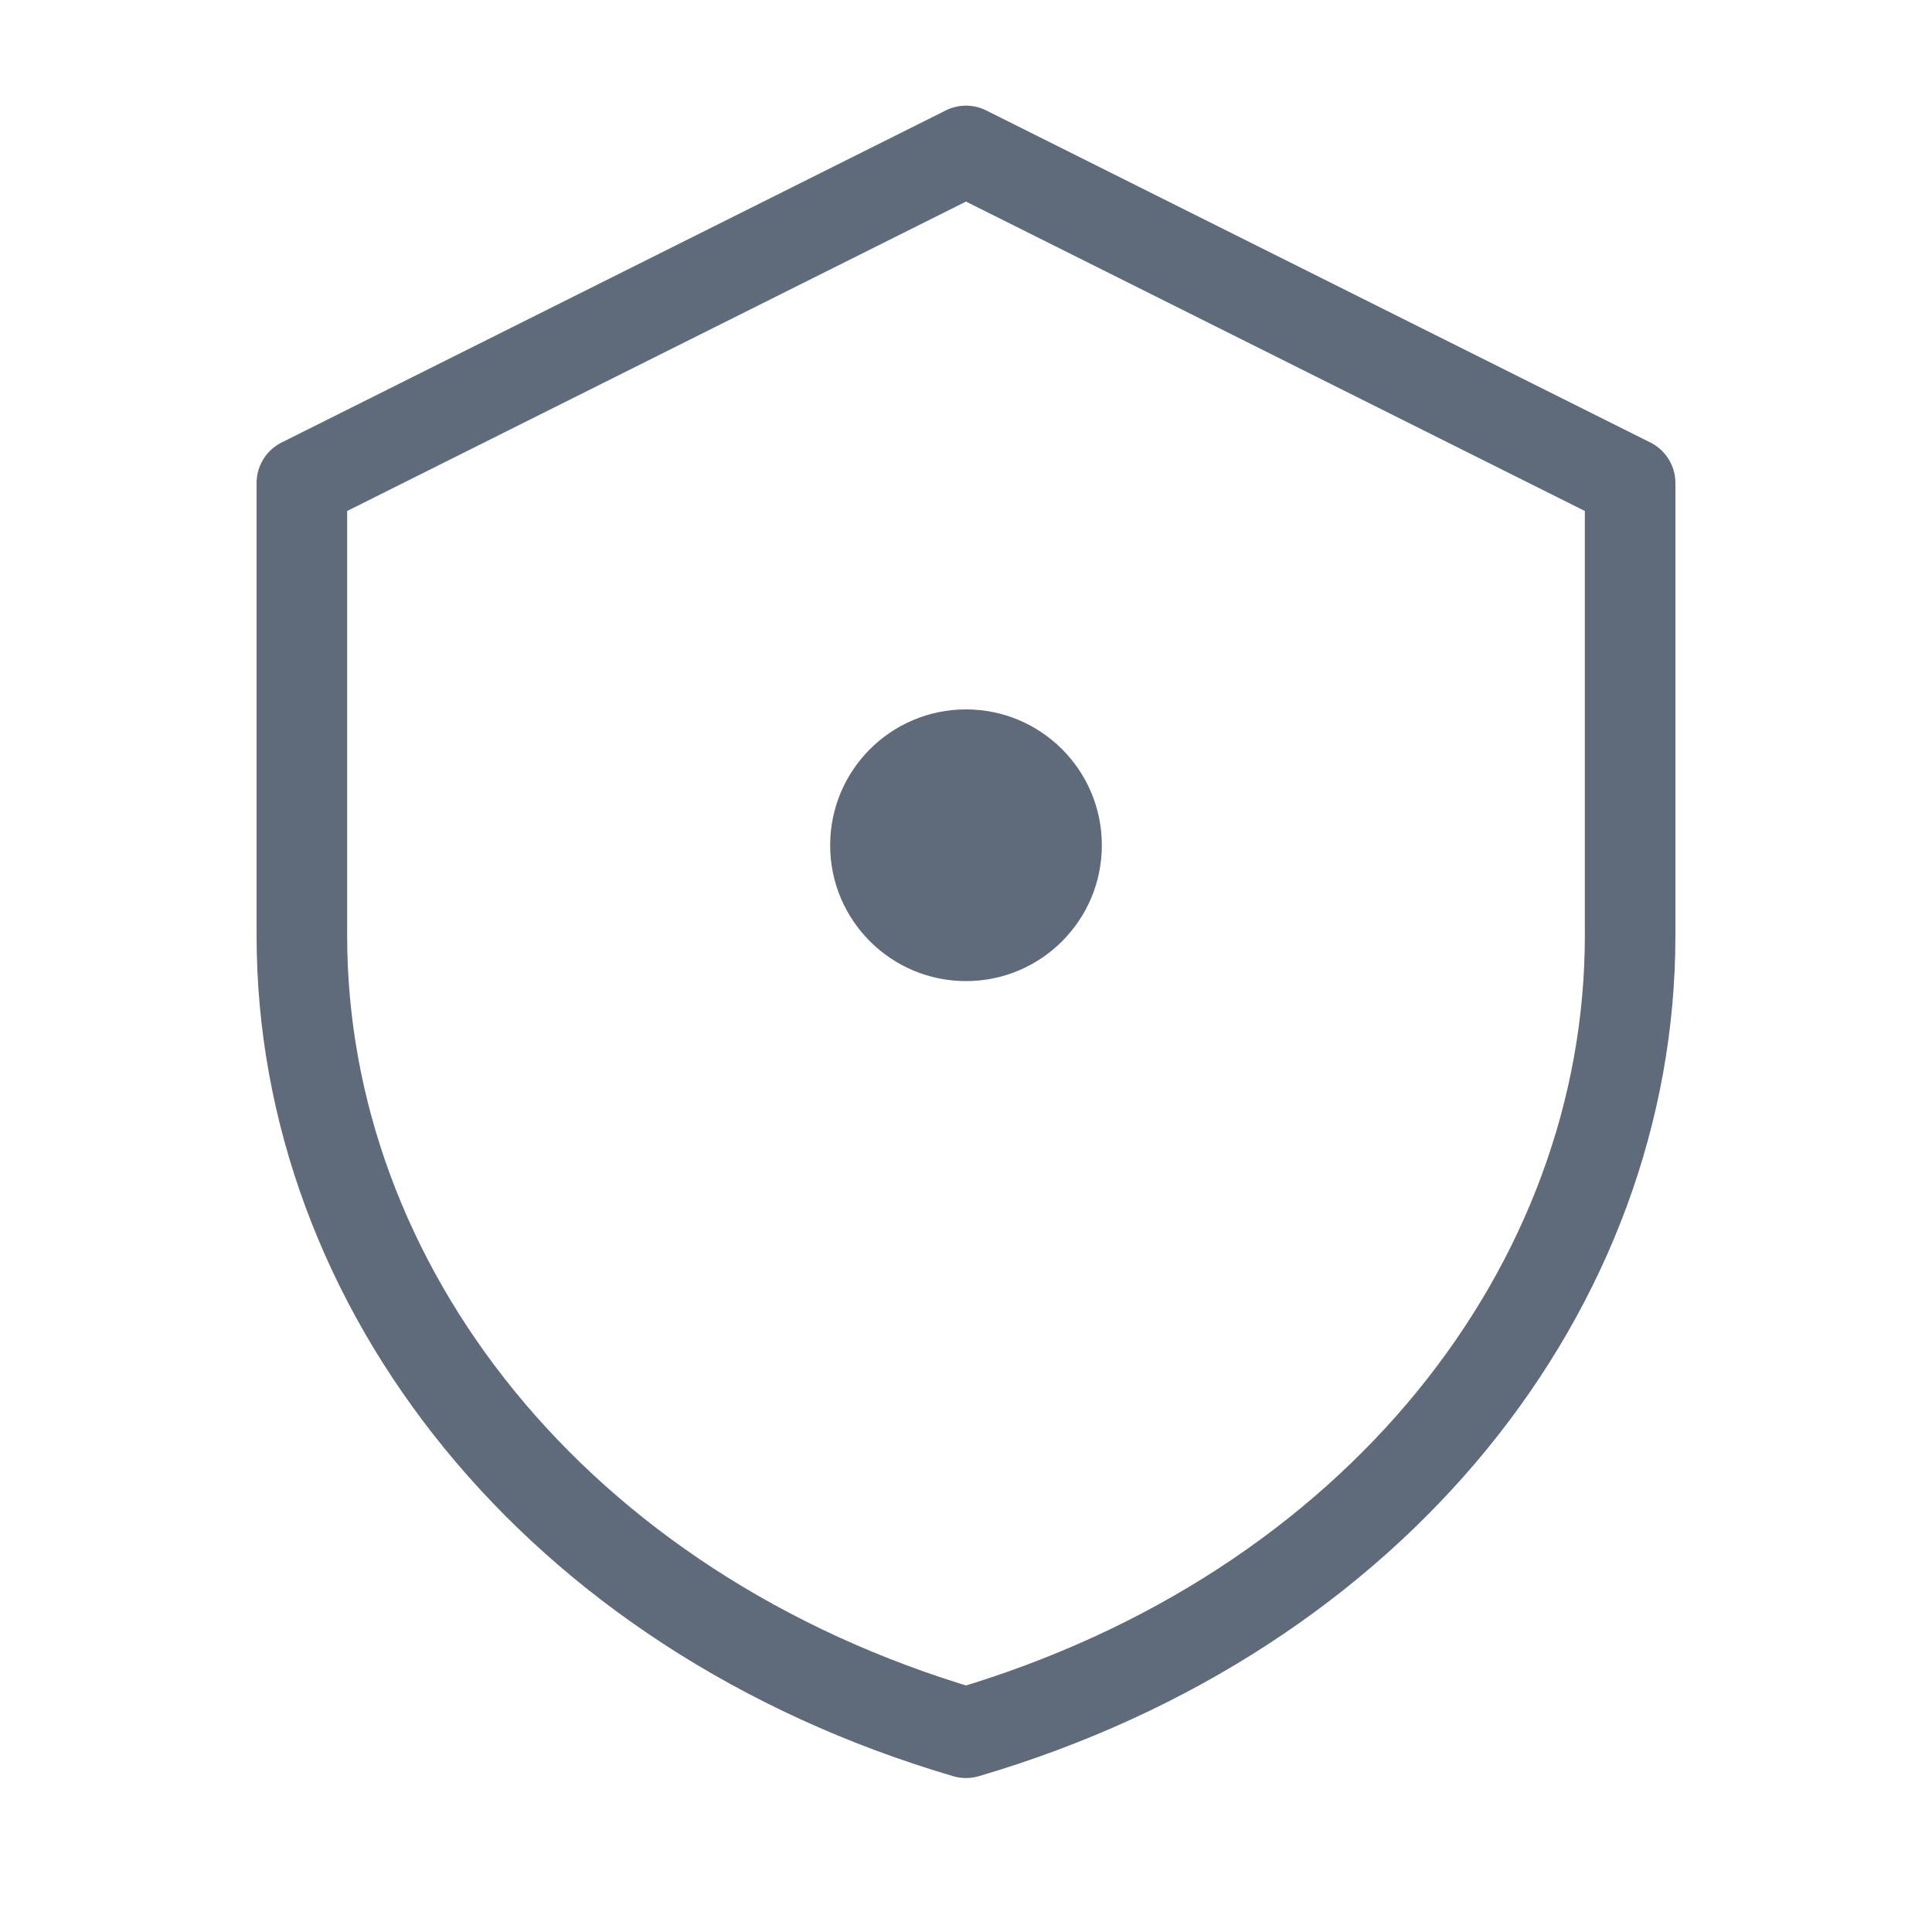
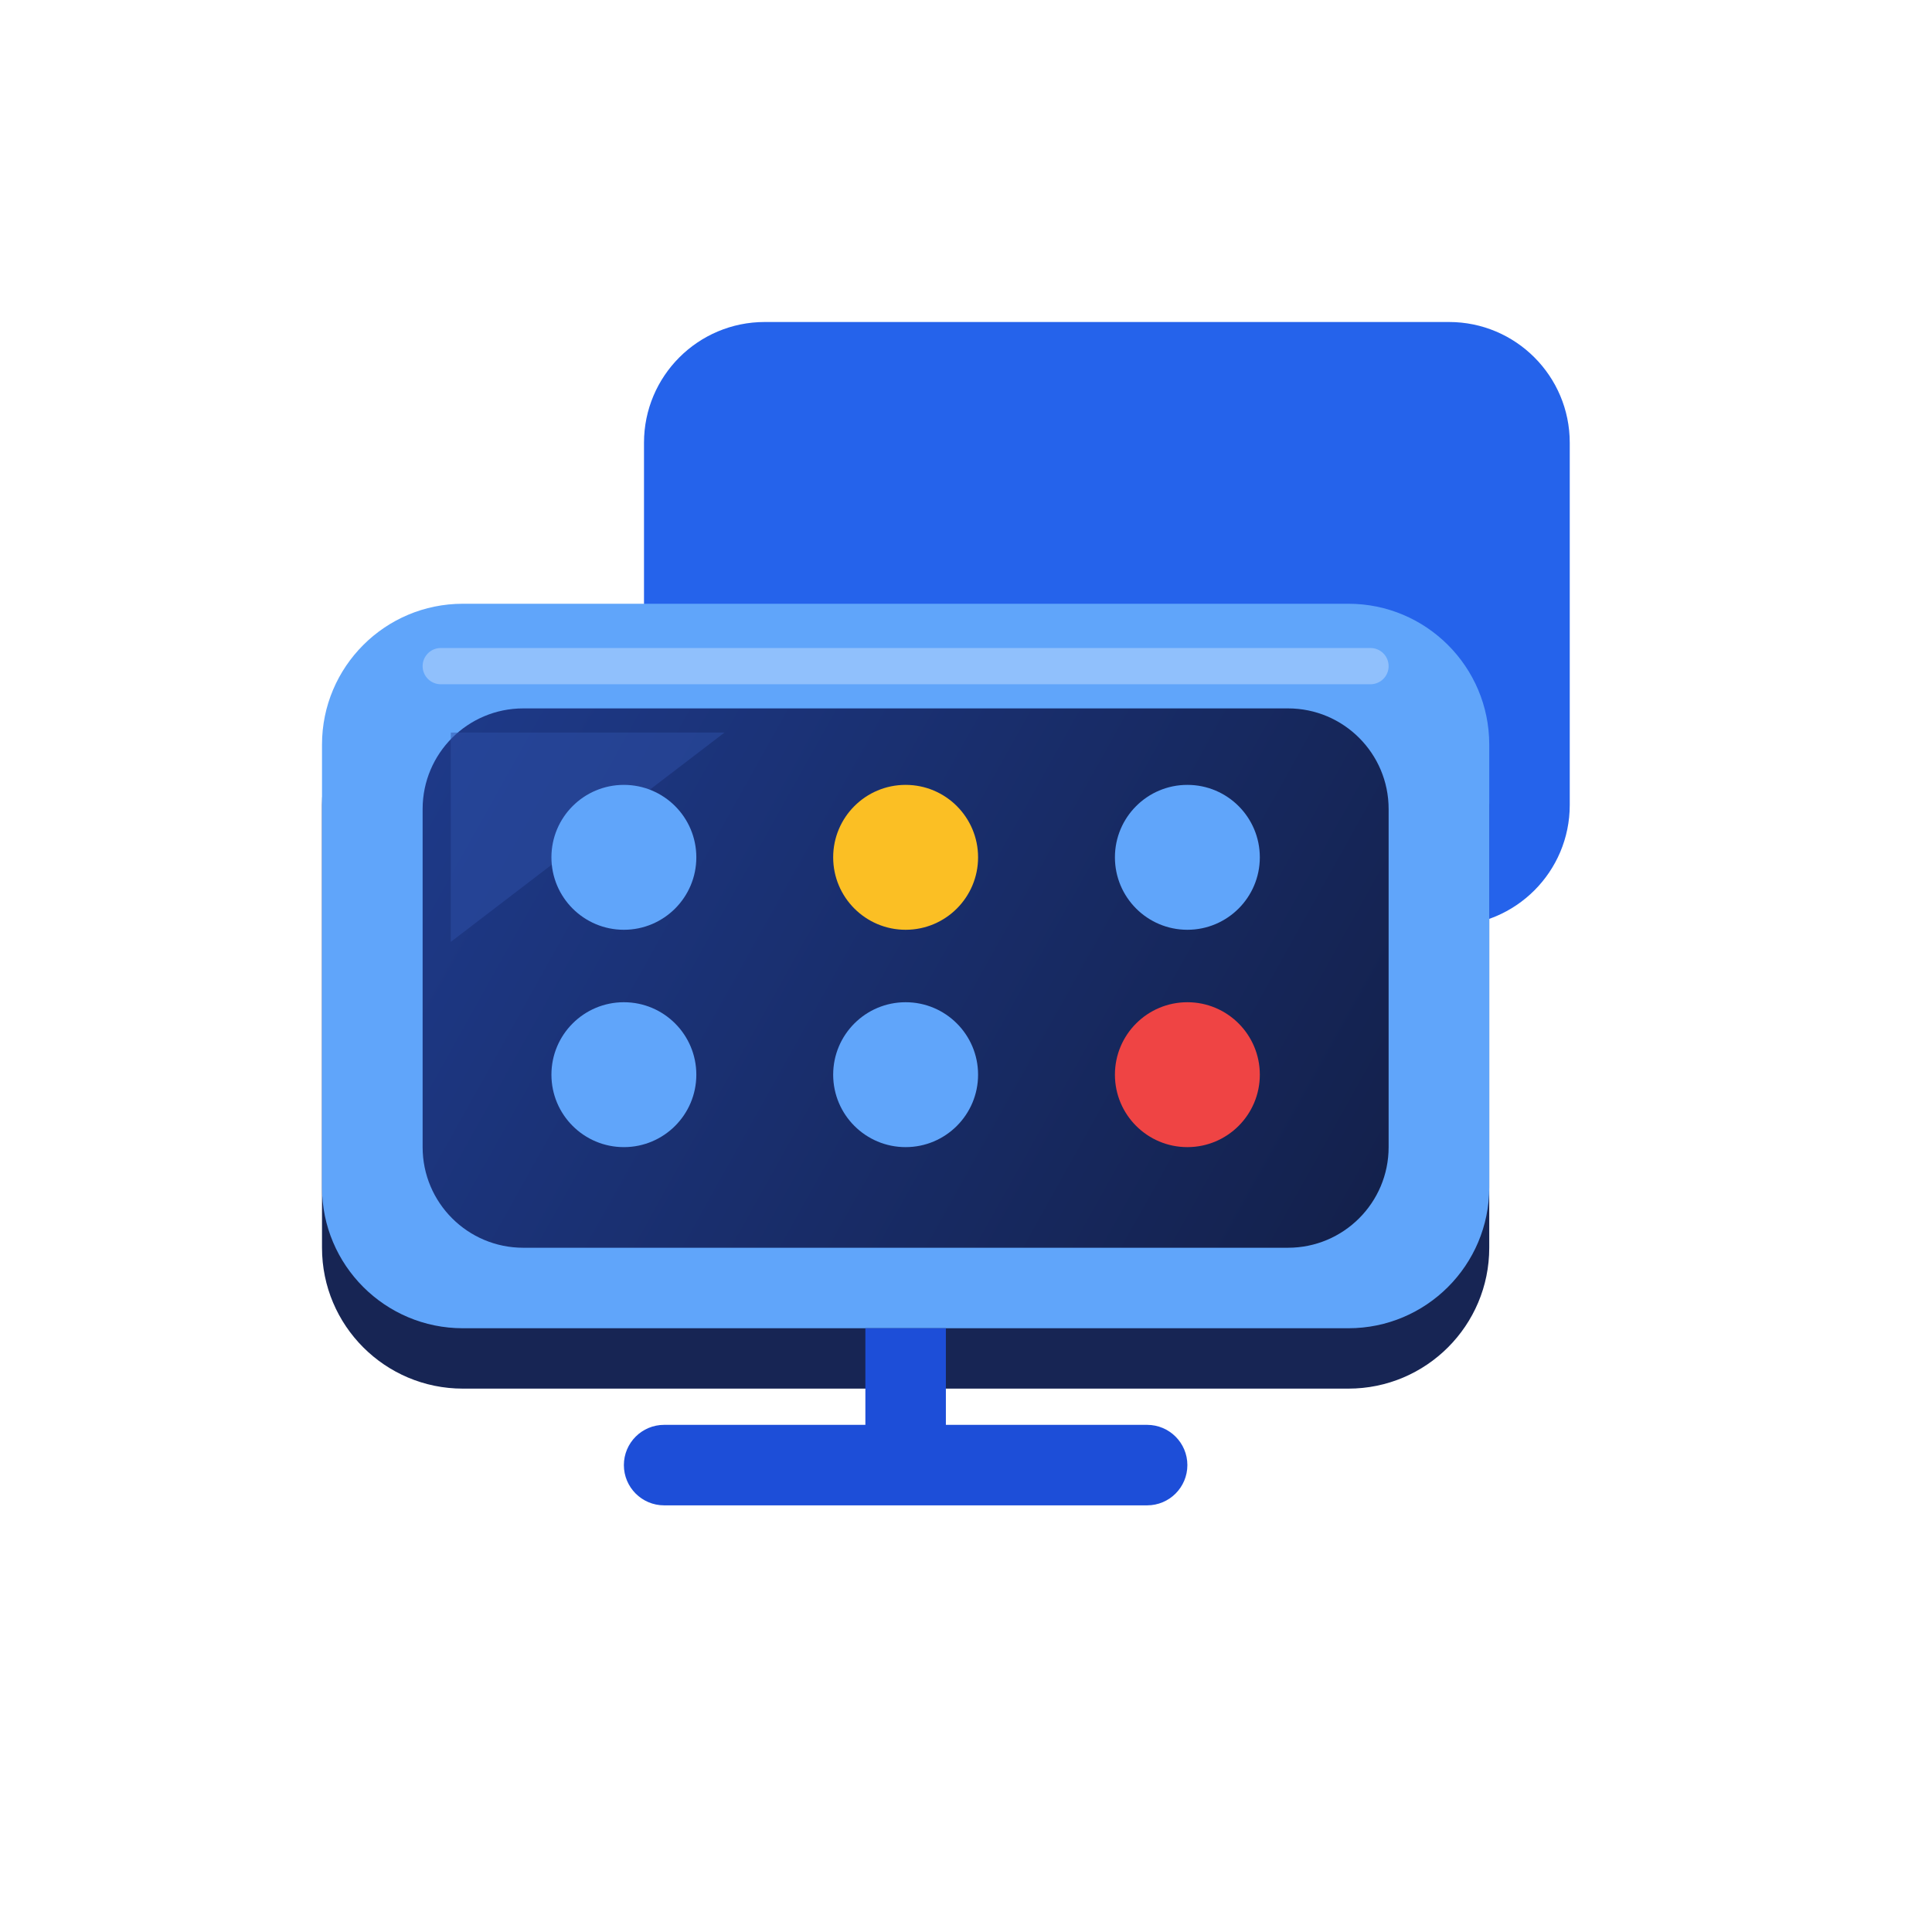
- <svg xmlns="http://www.w3.org/2000/svg" viewBox="0 0 32 32" aria-hidden="true">
-   <path fill="none" stroke="#5f6b7a" stroke-width="1.5" stroke-linejoin="round" d="M16 2.5 5 8v7.5c0 5.8 4.2 11.2 11 13.2 6.8-2 11-7.4 11-13.2V8L16 2.5z" />
-   <circle cx="16" cy="14" r="2.25" fill="#5f6b7a" />
+ <svg xmlns="http://www.w3.org/2000/svg" viewBox="0 0 48 48" fill="none">
+   <defs>
+     <linearGradient id="scrvb" x1="10.5" y1="17.6" x2="34.5" y2="31" gradientUnits="userSpaceOnUse">
+       <stop offset="0" stop-color="#1E3A8A" />
+       <stop offset="1" stop-color="#13204A" />
+     </linearGradient>
+   </defs>
+   <rect x="16" y="8" width="23" height="15" rx="3" fill="#2563EB" />
+   <rect x="8" y="16.5" width="29" height="18" rx="3.5" fill="#172554" />
+   <rect x="8" y="15" width="29" height="18" rx="3.5" fill="#60A5FA" />
+   <rect x="10.5" y="16.1" width="24" height="0.9" rx="0.45" fill="#BFDBFE" opacity="0.5" />
+   <rect x="10.5" y="17.6" width="24" height="13.4" rx="2.5" fill="url(#scrvb)" />
+   <path d="M 11.2 18.2 L 18 18.2 L 11.2 23.4 Z" fill="#2E4FA8" opacity="0.5" />
+   <circle cx="15.5" cy="21.3" r="1.8" fill="#60A5FA" />
+   <circle cx="22.5" cy="21.3" r="1.8" fill="#FBBF24" />
+   <circle cx="29.5" cy="21.3" r="1.8" fill="#60A5FA" />
+   <circle cx="15.5" cy="26.7" r="1.8" fill="#60A5FA" />
+   <circle cx="22.5" cy="26.7" r="1.8" fill="#60A5FA" />
+   <circle cx="29.5" cy="26.7" r="1.8" fill="#EF4444" />
+   <rect x="15.5" y="35.4" width="14" height="2" rx="1" fill="#1D4ED8" />
+   <rect x="21.5" y="33" width="2" height="2.6" fill="#1D4ED8" />
</svg>
